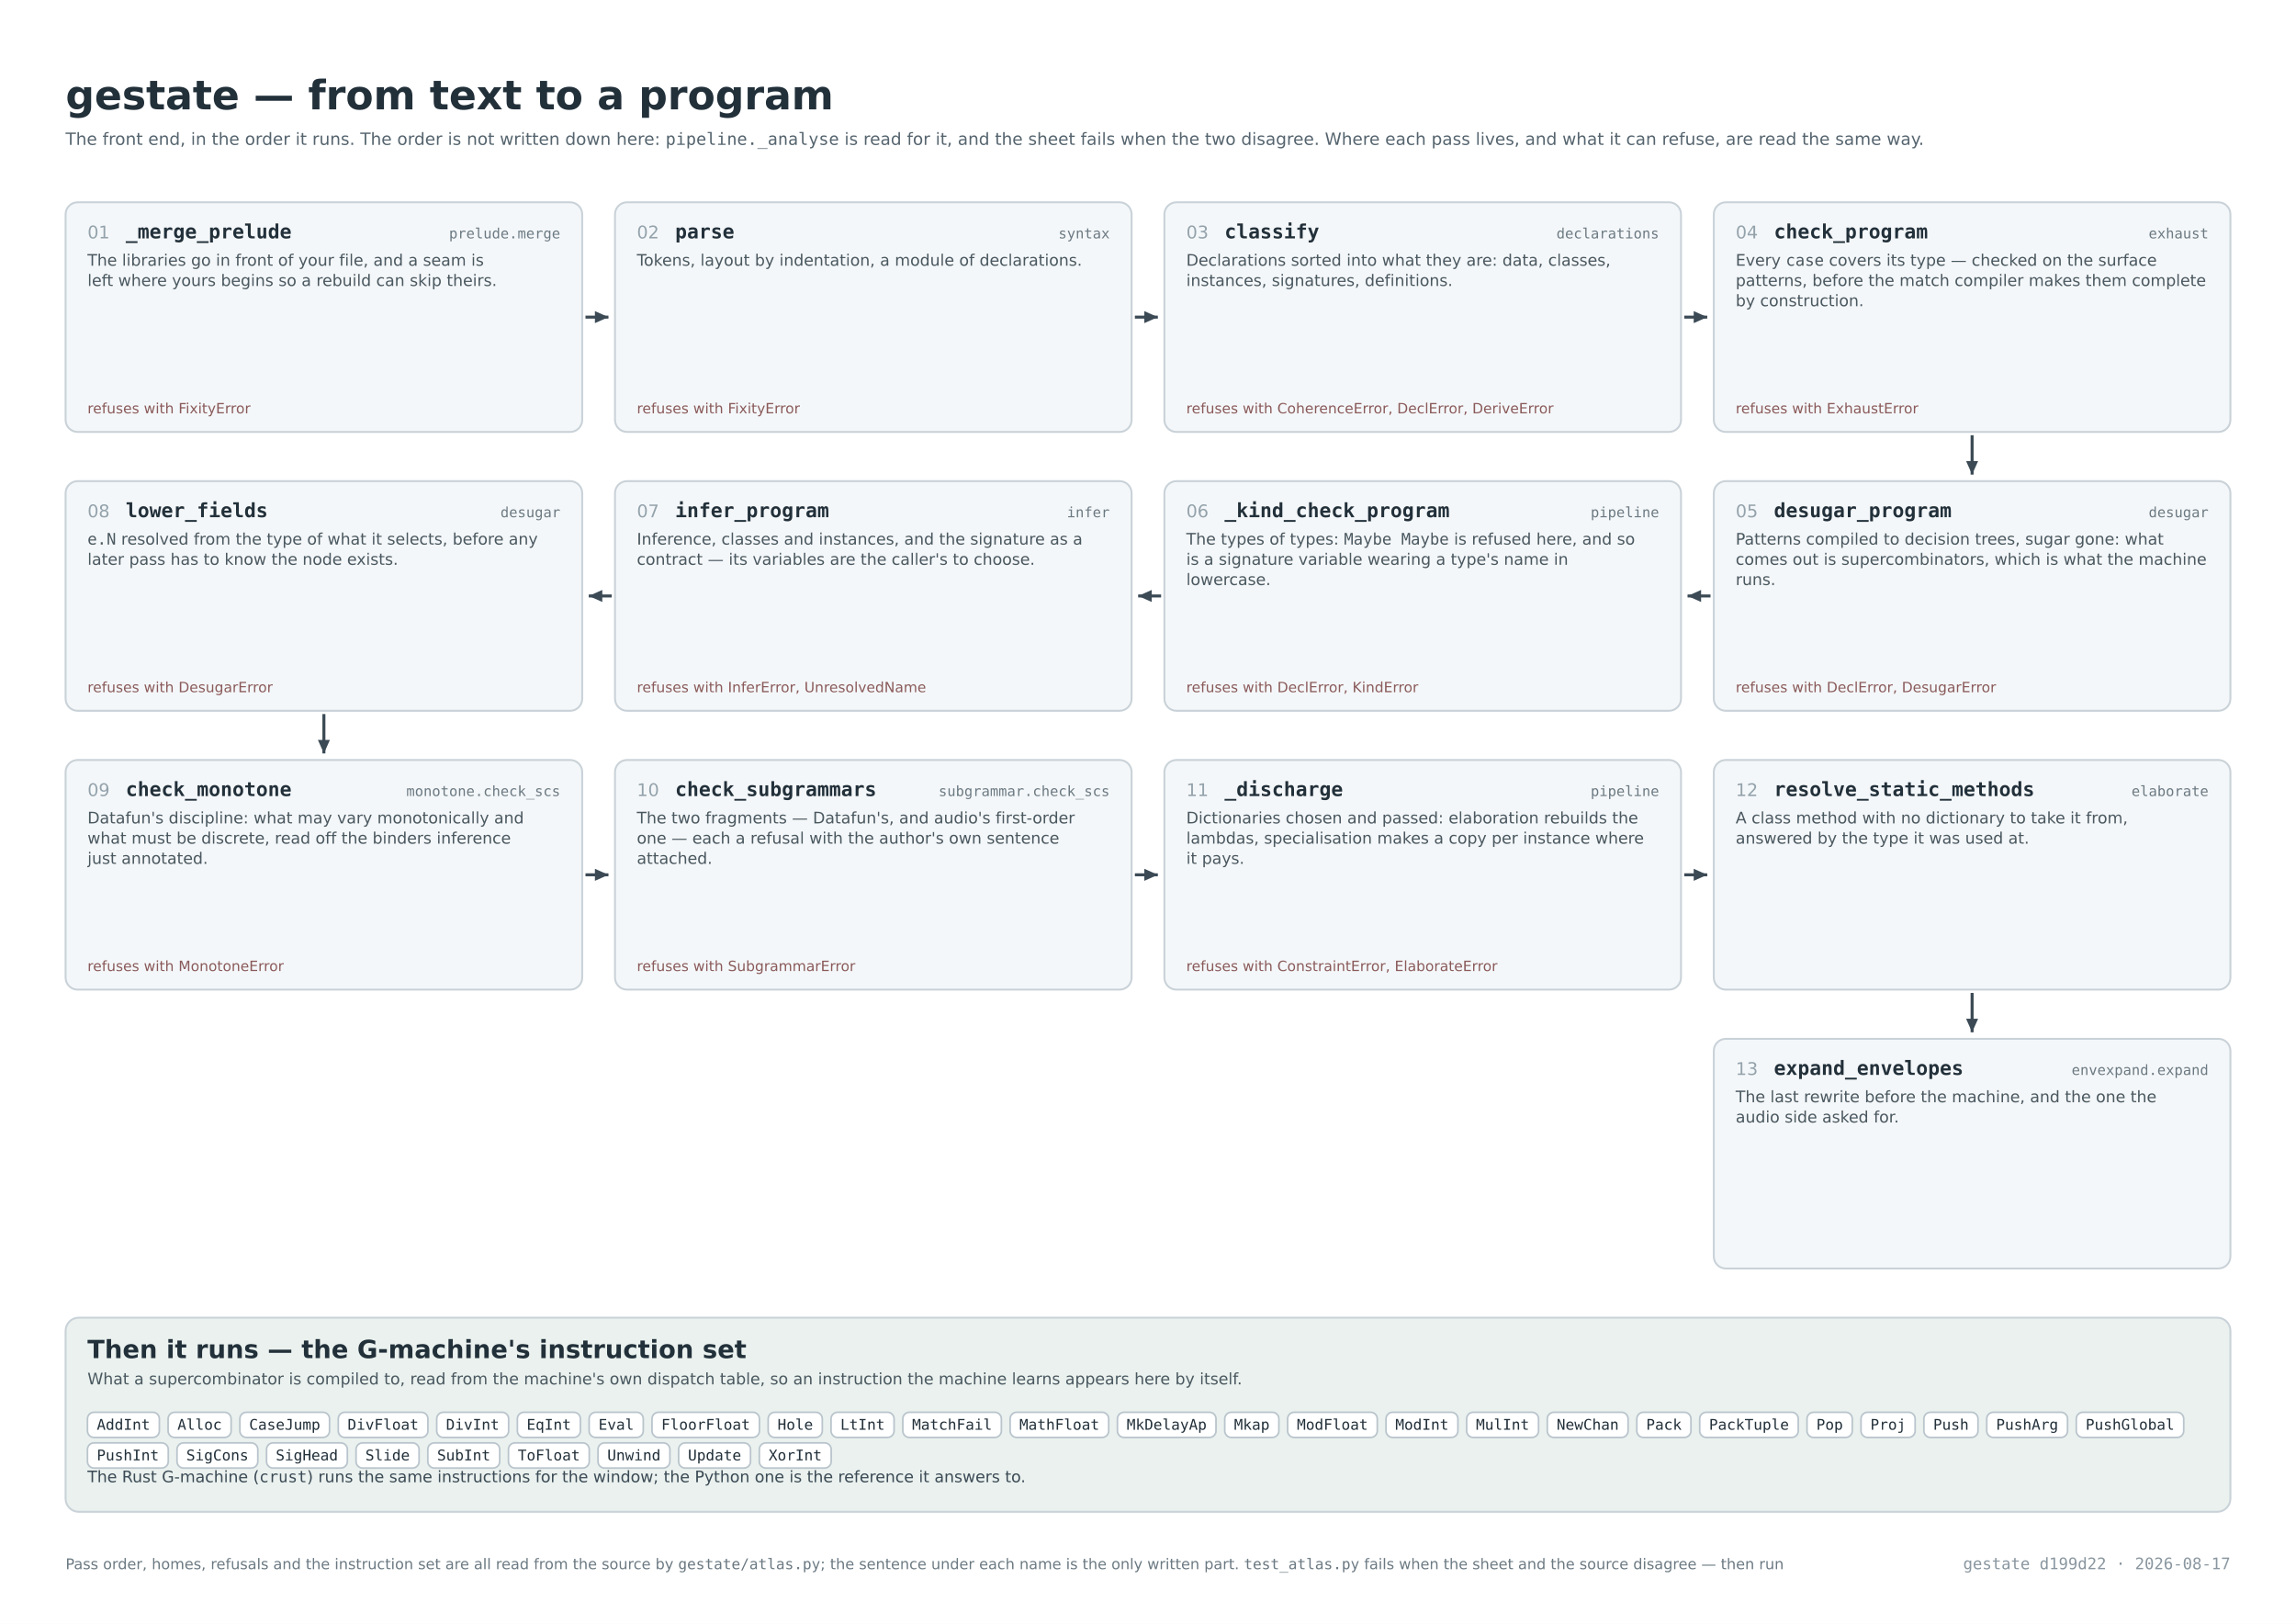
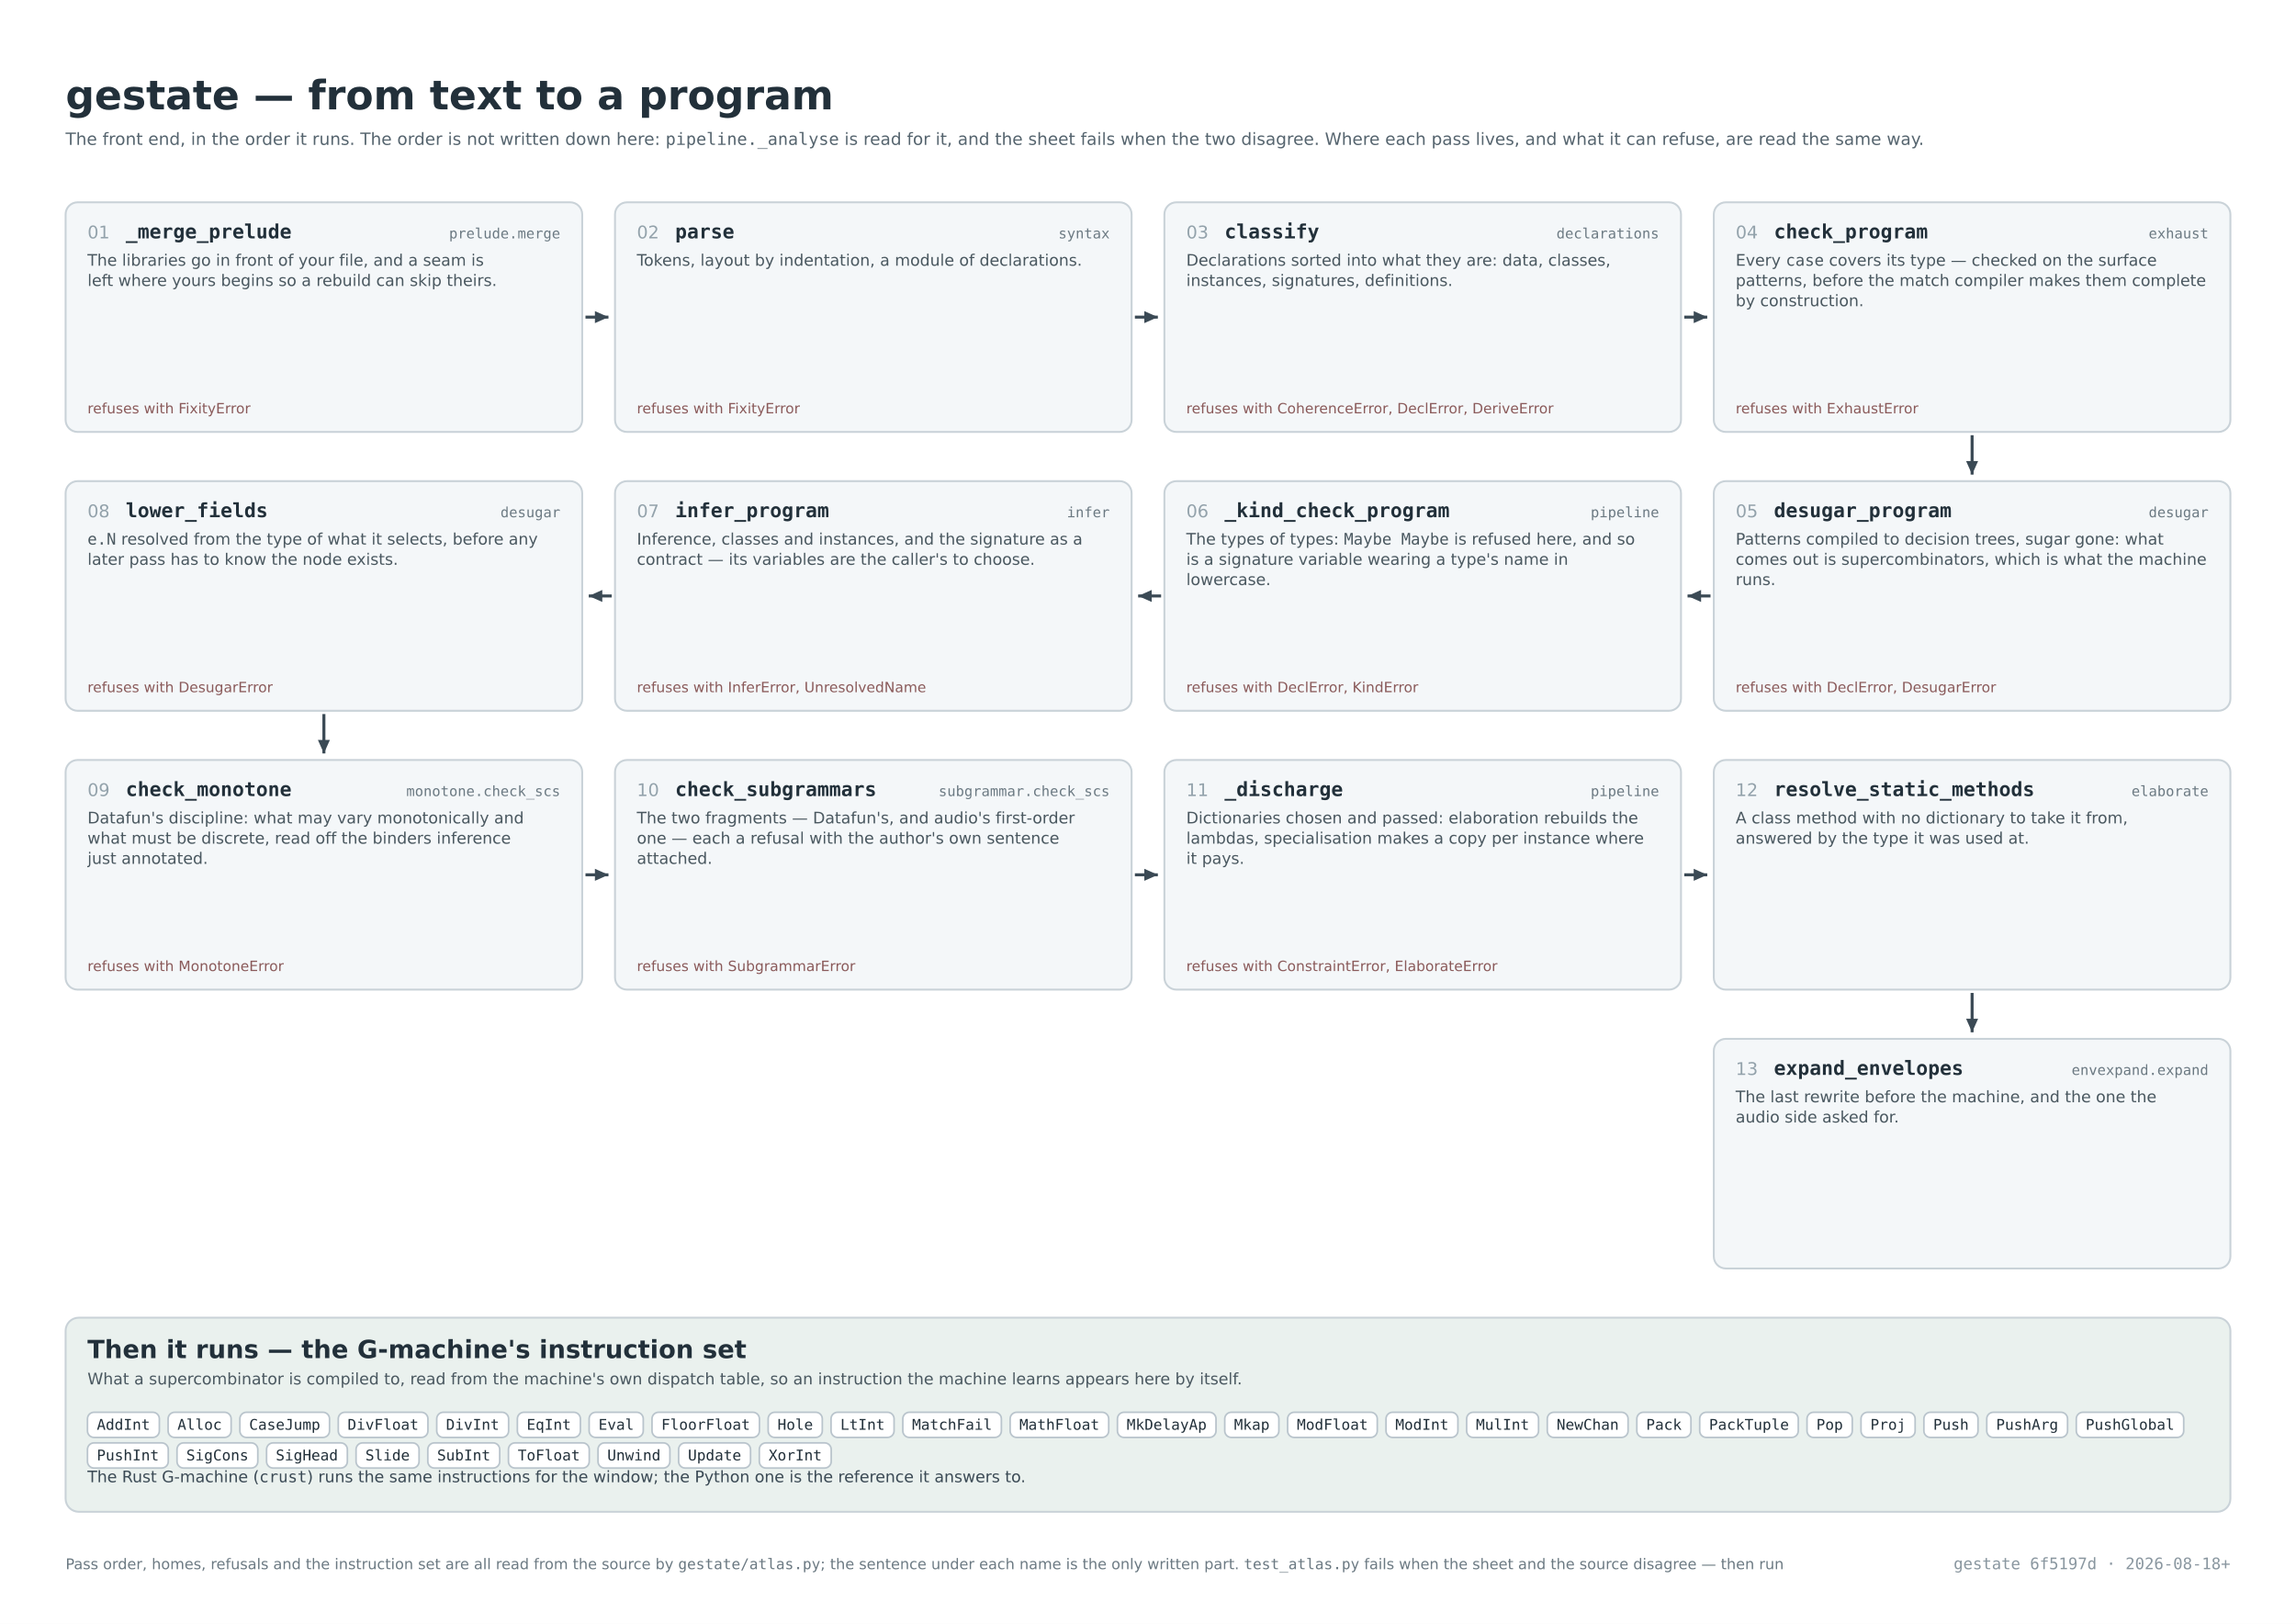
<svg xmlns="http://www.w3.org/2000/svg" width="420mm" height="297mm" viewBox="0 0 420 297">
  <defs>
    <marker id="tip" viewBox="0 0 10 10" refX="9" refY="5" markerWidth="5" markerHeight="5" orient="auto-start-reverse">
      <path d="M 0 1 L 9 5 L 0 9 z" fill="#3b4a55" />
    </marker>
  </defs>
  <style>
  text { font-family: 'DejaVu Sans', Verdana, sans-serif; fill: #22303a; }
  .mono, .chiptext { font-family: 'DejaVu Sans Mono', Consolas, monospace; }
  .title { font-size: 7.4px; font-weight: 700; }
  .subtitle { font-size: 3.1px; fill: #55646e; }
  .foot { font-size: 2.7px; fill: #6b7982; }
  .stamp { font-size: 2.9px; fill: #8a97a0; text-anchor: end; font-family: 'DejaVu Sans Mono', Consolas, monospace; }
  .lane { stroke: #c9d2d8; stroke-width: 0.35; }
  .lanetitle { font-size: 4.6px; font-weight: 700; }
  .step { font-size: 3.6px; font-weight: 700; }
  .stepnum { font-size: 3.2px; fill: #93a2ab; }
  .home { font-size: 2.6px; fill: #6b7982; text-anchor: end; }
  .refuses { font-size: 2.6px; fill: #8a5a5a; }
  .note { font-size: 2.9px; fill: #4a5860; }
  .extra { font-size: 2.9px; fill: #3b4a55; }
  .chip { fill: #ffffff; stroke: #b9c4cc; stroke-width: 0.3; }
  .chiptext { font-size: 2.7px; text-anchor: middle; }
  .edge { stroke: #3b4a55; stroke-width: 0.55; fill: none; }
  .edgetext { font-size: 2.7px; fill: #3b4a55; text-anchor: middle; }
</style>
  <rect x="0" y="0" width="420" height="297" fill="#ffffff" />
  <text class="title" x="12.00" y="20.00">gestate — from text to a program</text>
  <text class="subtitle" x="12.00" y="26.50">The front end, in the order it runs. The order is not written down here: <tspan class="mono">pipeline._analyse</tspan> is read for it, and the sheet fails when the two disagree. Where each pass lives, and what it can refuse, are read the same way.</text>
  <text class="foot" x="12.00" y="287.00">Pass order, homes, refusals and the instruction set are all read from the source by <tspan class="mono">gestate/atlas.py</tspan>; the sentence under each name is the only written part. <tspan class="mono">test_atlas.py</tspan> fails when the sheet and the source disagree — then run</text>
-   <text class="stamp" x="408.00" y="287.00">gestate d199d22 · 2026-08-17</text>
+   <text class="stamp" x="408.00" y="287.00">gestate 6f5197d · 2026-08-18+</text>
  <rect class="lane" x="12.00" y="37.00" width="94.50" height="42.00" rx="2.2" style="fill:#f4f7f9" />
  <text class="stepnum" x="16.00" y="43.60">01</text>
  <text class="step mono" x="23.00" y="43.60">_merge_prelude</text>
  <text class="home mono" x="102.50" y="43.60">prelude.merge</text>
  <text class="note" x="16.00" y="48.60">The libraries go in front of your file, and a seam is</text>
  <text class="note" x="16.00" y="52.30">left where yours begins so a rebuild can skip theirs.</text>
  <text class="refuses" x="16.00" y="75.60">refuses with FixityError</text>
  <rect class="lane" x="112.50" y="37.00" width="94.50" height="42.00" rx="2.2" style="fill:#f4f7f9" />
  <text class="stepnum" x="116.50" y="43.60">02</text>
  <text class="step mono" x="123.50" y="43.60">parse</text>
  <text class="home mono" x="203.00" y="43.60">syntax</text>
  <text class="note" x="116.50" y="48.60">Tokens, layout by indentation, a module of declarations.</text>
  <text class="refuses" x="116.50" y="75.60">refuses with FixityError</text>
  <rect class="lane" x="213.00" y="37.00" width="94.50" height="42.00" rx="2.2" style="fill:#f4f7f9" />
  <text class="stepnum" x="217.00" y="43.60">03</text>
  <text class="step mono" x="224.00" y="43.60">classify</text>
  <text class="home mono" x="303.50" y="43.60">declarations</text>
  <text class="note" x="217.00" y="48.60">Declarations sorted into what they are: data, classes,</text>
  <text class="note" x="217.00" y="52.30">instances, signatures, definitions.</text>
  <text class="refuses" x="217.00" y="75.60">refuses with CoherenceError, DeclError, DeriveError</text>
  <rect class="lane" x="313.50" y="37.00" width="94.50" height="42.00" rx="2.2" style="fill:#f4f7f9" />
  <text class="stepnum" x="317.50" y="43.60">04</text>
  <text class="step mono" x="324.50" y="43.60">check_program</text>
  <text class="home mono" x="404.00" y="43.60">exhaust</text>
  <text class="note" x="317.50" y="48.60">Every <tspan class="mono">case</tspan> covers its type — checked on the surface</text>
  <text class="note" x="317.50" y="52.30">patterns, before the match compiler makes them complete</text>
  <text class="note" x="317.50" y="56.00">by construction.</text>
  <text class="refuses" x="317.50" y="75.60">refuses with ExhaustError</text>
  <rect class="lane" x="313.50" y="88.00" width="94.50" height="42.00" rx="2.2" style="fill:#f4f7f9" />
  <text class="stepnum" x="317.50" y="94.60">05</text>
  <text class="step mono" x="324.50" y="94.60">desugar_program</text>
  <text class="home mono" x="404.00" y="94.60">desugar</text>
  <text class="note" x="317.50" y="99.60">Patterns compiled to decision trees, sugar gone: what</text>
  <text class="note" x="317.50" y="103.30">comes out is supercombinators, which is what the machine</text>
  <text class="note" x="317.50" y="107.00">runs.</text>
  <text class="refuses" x="317.50" y="126.60">refuses with DeclError, DesugarError</text>
  <rect class="lane" x="213.00" y="88.00" width="94.50" height="42.00" rx="2.2" style="fill:#f4f7f9" />
  <text class="stepnum" x="217.00" y="94.60">06</text>
  <text class="step mono" x="224.00" y="94.60">_kind_check_program</text>
  <text class="home mono" x="303.50" y="94.60">pipeline</text>
  <text class="note" x="217.00" y="99.60">The types of types: <tspan class="mono">Maybe Maybe</tspan> is refused here, and so</text>
  <text class="note" x="217.00" y="103.30">is a signature variable wearing a type's name in</text>
  <text class="note" x="217.00" y="107.00">lowercase.</text>
  <text class="refuses" x="217.00" y="126.60">refuses with DeclError, KindError</text>
  <rect class="lane" x="112.50" y="88.00" width="94.50" height="42.00" rx="2.2" style="fill:#f4f7f9" />
  <text class="stepnum" x="116.50" y="94.60">07</text>
  <text class="step mono" x="123.50" y="94.60">infer_program</text>
  <text class="home mono" x="203.00" y="94.60">infer</text>
  <text class="note" x="116.50" y="99.60">Inference, classes and instances, and the signature as a</text>
  <text class="note" x="116.50" y="103.30">contract — its variables are the caller's to choose.</text>
  <text class="refuses" x="116.50" y="126.60">refuses with InferError, UnresolvedName</text>
  <rect class="lane" x="12.00" y="88.00" width="94.50" height="42.00" rx="2.2" style="fill:#f4f7f9" />
  <text class="stepnum" x="16.00" y="94.60">08</text>
  <text class="step mono" x="23.00" y="94.60">lower_fields</text>
  <text class="home mono" x="102.50" y="94.60">desugar</text>
  <text class="note" x="16.00" y="99.60">
    <tspan class="mono">e.N</tspan> resolved from the type of what it selects, before any</text>
  <text class="note" x="16.00" y="103.30">later pass has to know the node exists.</text>
  <text class="refuses" x="16.00" y="126.60">refuses with DesugarError</text>
  <rect class="lane" x="12.00" y="139.00" width="94.50" height="42.00" rx="2.2" style="fill:#f4f7f9" />
  <text class="stepnum" x="16.00" y="145.60">09</text>
  <text class="step mono" x="23.00" y="145.60">check_monotone</text>
  <text class="home mono" x="102.50" y="145.60">monotone.check_scs</text>
  <text class="note" x="16.00" y="150.60">Datafun's discipline: what may vary monotonically and</text>
  <text class="note" x="16.00" y="154.30">what must be discrete, read off the binders inference</text>
  <text class="note" x="16.00" y="158.00">just annotated.</text>
  <text class="refuses" x="16.00" y="177.60">refuses with MonotoneError</text>
  <rect class="lane" x="112.50" y="139.00" width="94.50" height="42.00" rx="2.2" style="fill:#f4f7f9" />
  <text class="stepnum" x="116.50" y="145.60">10</text>
  <text class="step mono" x="123.50" y="145.60">check_subgrammars</text>
  <text class="home mono" x="203.00" y="145.60">subgrammar.check_scs</text>
  <text class="note" x="116.50" y="150.60">The two fragments — Datafun's, and audio's first-order</text>
  <text class="note" x="116.50" y="154.30">one — each a refusal with the author's own sentence</text>
  <text class="note" x="116.50" y="158.00">attached.</text>
  <text class="refuses" x="116.50" y="177.60">refuses with SubgrammarError</text>
  <rect class="lane" x="213.00" y="139.00" width="94.50" height="42.00" rx="2.2" style="fill:#f4f7f9" />
  <text class="stepnum" x="217.00" y="145.60">11</text>
  <text class="step mono" x="224.00" y="145.60">_discharge</text>
  <text class="home mono" x="303.50" y="145.60">pipeline</text>
  <text class="note" x="217.00" y="150.60">Dictionaries chosen and passed: elaboration rebuilds the</text>
  <text class="note" x="217.00" y="154.30">lambdas, specialisation makes a copy per instance where</text>
  <text class="note" x="217.00" y="158.00">it pays.</text>
  <text class="refuses" x="217.00" y="177.60">refuses with ConstraintError, ElaborateError</text>
  <rect class="lane" x="313.50" y="139.00" width="94.50" height="42.00" rx="2.2" style="fill:#f4f7f9" />
  <text class="stepnum" x="317.50" y="145.60">12</text>
  <text class="step mono" x="324.50" y="145.60">resolve_static_methods</text>
  <text class="home mono" x="404.00" y="145.60">elaborate</text>
  <text class="note" x="317.50" y="150.60">A class method with no dictionary to take it from,</text>
  <text class="note" x="317.50" y="154.30">answered by the type it was used at.</text>
  <rect class="lane" x="313.50" y="190.00" width="94.50" height="42.00" rx="2.2" style="fill:#f4f7f9" />
  <text class="stepnum" x="317.50" y="196.60">13</text>
  <text class="step mono" x="324.50" y="196.60">expand_envelopes</text>
  <text class="home mono" x="404.00" y="196.60">envexpand.expand</text>
  <text class="note" x="317.50" y="201.60">The last rewrite before the machine, and the one the</text>
  <text class="note" x="317.50" y="205.30">audio side asked for.</text>
  <path class="edge" d="M107.10,58.00 L111.30,58.00" marker-end="url(#tip)" />
  <path class="edge" d="M207.60,58.00 L211.80,58.00" marker-end="url(#tip)" />
  <path class="edge" d="M308.10,58.00 L312.30,58.00" marker-end="url(#tip)" />
  <path class="edge" d="M360.75,79.60 L360.75,86.80" marker-end="url(#tip)" />
  <path class="edge" d="M312.90,109.00 L308.70,109.00" marker-end="url(#tip)" />
  <path class="edge" d="M212.40,109.00 L208.20,109.00" marker-end="url(#tip)" />
  <path class="edge" d="M111.90,109.00 L107.70,109.00" marker-end="url(#tip)" />
  <path class="edge" d="M59.25,130.60 L59.25,137.80" marker-end="url(#tip)" />
  <path class="edge" d="M107.10,160.00 L111.30,160.00" marker-end="url(#tip)" />
  <path class="edge" d="M207.60,160.00 L211.80,160.00" marker-end="url(#tip)" />
  <path class="edge" d="M308.10,160.00 L312.30,160.00" marker-end="url(#tip)" />
  <path class="edge" d="M360.75,181.60 L360.75,188.80" marker-end="url(#tip)" />
  <rect class="lane" x="12.00" y="241.00" width="396.00" height="35.50" rx="2.4" style="fill:#eaf1ee" />
  <text class="lanetitle" x="16.00" y="248.40">Then it runs — the G-machine's instruction set</text>
  <text class="note" x="16.00" y="253.20">What a supercombinator is compiled to, read from the machine's own dispatch table, so an instruction the machine learns appears here by itself.</text>
  <rect class="chip" x="16.00" y="258.30" width="13.15" height="4.6" rx="1.2" />
  <text class="chiptext" x="22.58" y="261.50">AddInt</text>
  <rect class="chip" x="30.75" y="258.30" width="11.53" height="4.6" rx="1.2" />
  <text class="chiptext" x="36.52" y="261.50">Alloc</text>
  <rect class="chip" x="43.88" y="258.30" width="16.40" height="4.6" rx="1.2" />
  <text class="chiptext" x="52.08" y="261.50">CaseJump</text>
  <rect class="chip" x="61.88" y="258.30" width="16.40" height="4.6" rx="1.2" />
  <text class="chiptext" x="70.08" y="261.50">DivFloat</text>
  <rect class="chip" x="79.89" y="258.30" width="13.15" height="4.6" rx="1.2" />
  <text class="chiptext" x="86.46" y="261.50">DivInt</text>
  <rect class="chip" x="94.64" y="258.30" width="11.53" height="4.6" rx="1.2" />
  <text class="chiptext" x="100.40" y="261.50">EqInt</text>
  <rect class="chip" x="107.77" y="258.30" width="9.90" height="4.6" rx="1.2" />
  <text class="chiptext" x="112.72" y="261.50">Eval</text>
  <rect class="chip" x="119.27" y="258.30" width="19.65" height="4.6" rx="1.2" />
  <text class="chiptext" x="129.09" y="261.50">FloorFloat</text>
  <rect class="chip" x="140.52" y="258.30" width="9.90" height="4.6" rx="1.2" />
  <text class="chiptext" x="145.47" y="261.50">Hole</text>
  <rect class="chip" x="152.02" y="258.30" width="11.53" height="4.6" rx="1.2" />
  <text class="chiptext" x="157.79" y="261.50">LtInt</text>
  <rect class="chip" x="165.15" y="258.30" width="18.03" height="4.6" rx="1.2" />
  <text class="chiptext" x="174.16" y="261.50">MatchFail</text>
  <rect class="chip" x="184.78" y="258.30" width="18.03" height="4.6" rx="1.2" />
  <text class="chiptext" x="193.79" y="261.50">MathFloat</text>
  <rect class="chip" x="204.41" y="258.30" width="18.03" height="4.6" rx="1.2" />
  <text class="chiptext" x="213.42" y="261.50">MkDelayAp</text>
  <rect class="chip" x="224.04" y="258.30" width="9.90" height="4.6" rx="1.2" />
  <text class="chiptext" x="228.99" y="261.50">Mkap</text>
  <rect class="chip" x="235.54" y="258.30" width="16.40" height="4.6" rx="1.2" />
  <text class="chiptext" x="243.74" y="261.50">ModFloat</text>
  <rect class="chip" x="253.54" y="258.30" width="13.15" height="4.6" rx="1.2" />
  <text class="chiptext" x="260.12" y="261.50">ModInt</text>
  <rect class="chip" x="268.29" y="258.30" width="13.15" height="4.6" rx="1.2" />
  <text class="chiptext" x="274.87" y="261.50">MulInt</text>
  <rect class="chip" x="283.04" y="258.30" width="14.78" height="4.6" rx="1.2" />
  <text class="chiptext" x="290.43" y="261.50">NewChan</text>
  <rect class="chip" x="299.42" y="258.30" width="9.90" height="4.6" rx="1.2" />
  <text class="chiptext" x="304.37" y="261.50">Pack</text>
  <rect class="chip" x="310.92" y="258.30" width="18.03" height="4.6" rx="1.2" />
  <text class="chiptext" x="319.94" y="261.50">PackTuple</text>
  <rect class="chip" x="330.55" y="258.30" width="8.28" height="4.6" rx="1.2" />
  <text class="chiptext" x="334.69" y="261.50">Pop</text>
  <rect class="chip" x="340.43" y="258.30" width="9.90" height="4.6" rx="1.2" />
  <text class="chiptext" x="345.38" y="261.50">Proj</text>
  <rect class="chip" x="351.93" y="258.30" width="9.90" height="4.6" rx="1.2" />
  <text class="chiptext" x="356.88" y="261.50">Push</text>
  <rect class="chip" x="363.43" y="258.30" width="14.78" height="4.6" rx="1.2" />
  <text class="chiptext" x="370.82" y="261.50">PushArg</text>
  <rect class="chip" x="379.81" y="258.30" width="19.65" height="4.6" rx="1.2" />
  <text class="chiptext" x="389.64" y="261.50">PushGlobal</text>
  <rect class="chip" x="16.00" y="263.90" width="14.78" height="4.6" rx="1.2" />
  <text class="chiptext" x="23.39" y="267.10">PushInt</text>
  <rect class="chip" x="32.38" y="263.90" width="14.78" height="4.6" rx="1.2" />
  <text class="chiptext" x="39.77" y="267.10">SigCons</text>
  <rect class="chip" x="48.76" y="263.90" width="14.78" height="4.6" rx="1.2" />
  <text class="chiptext" x="56.14" y="267.10">SigHead</text>
  <rect class="chip" x="65.13" y="263.90" width="11.53" height="4.6" rx="1.2" />
  <text class="chiptext" x="70.90" y="267.10">Slide</text>
  <rect class="chip" x="78.26" y="263.90" width="13.15" height="4.6" rx="1.2" />
  <text class="chiptext" x="84.84" y="267.10">SubInt</text>
  <rect class="chip" x="93.01" y="263.90" width="14.78" height="4.6" rx="1.2" />
  <text class="chiptext" x="100.40" y="267.10">ToFloat</text>
  <rect class="chip" x="109.39" y="263.90" width="13.15" height="4.6" rx="1.2" />
  <text class="chiptext" x="115.97" y="267.10">Unwind</text>
  <rect class="chip" x="124.14" y="263.90" width="13.15" height="4.6" rx="1.2" />
  <text class="chiptext" x="130.72" y="267.10">Update</text>
  <rect class="chip" x="138.90" y="263.90" width="13.15" height="4.6" rx="1.2" />
  <text class="chiptext" x="145.47" y="267.10">XorInt</text>
  <text class="extra" x="16.00" y="271.10">The Rust G-machine (<tspan class="mono">crust</tspan>) runs the same instructions for the window; the Python one is the reference it answers to.</text>
</svg>
